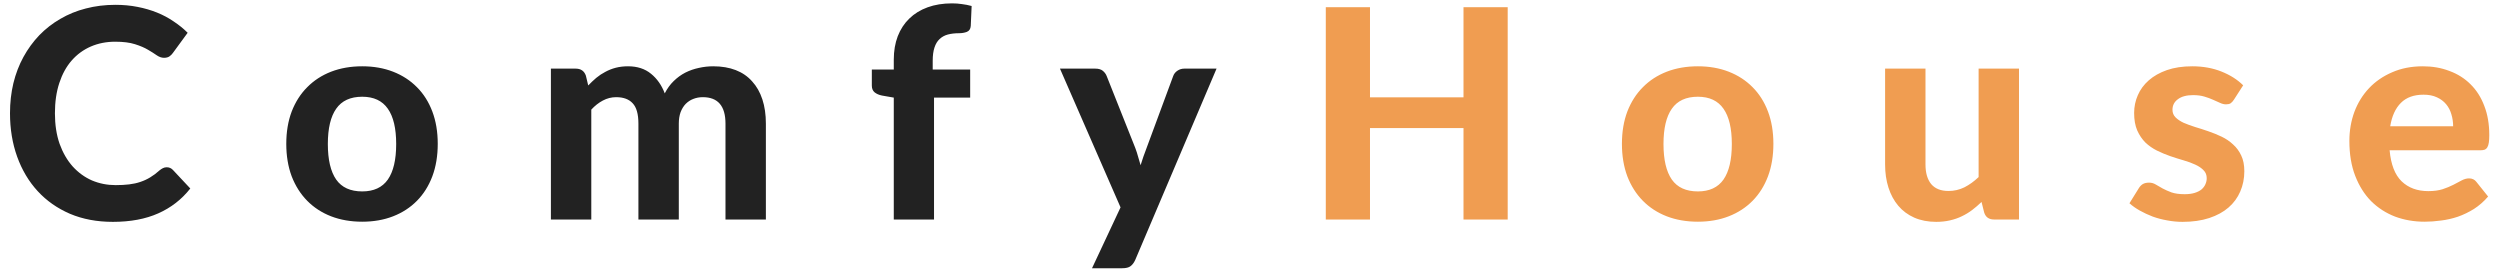
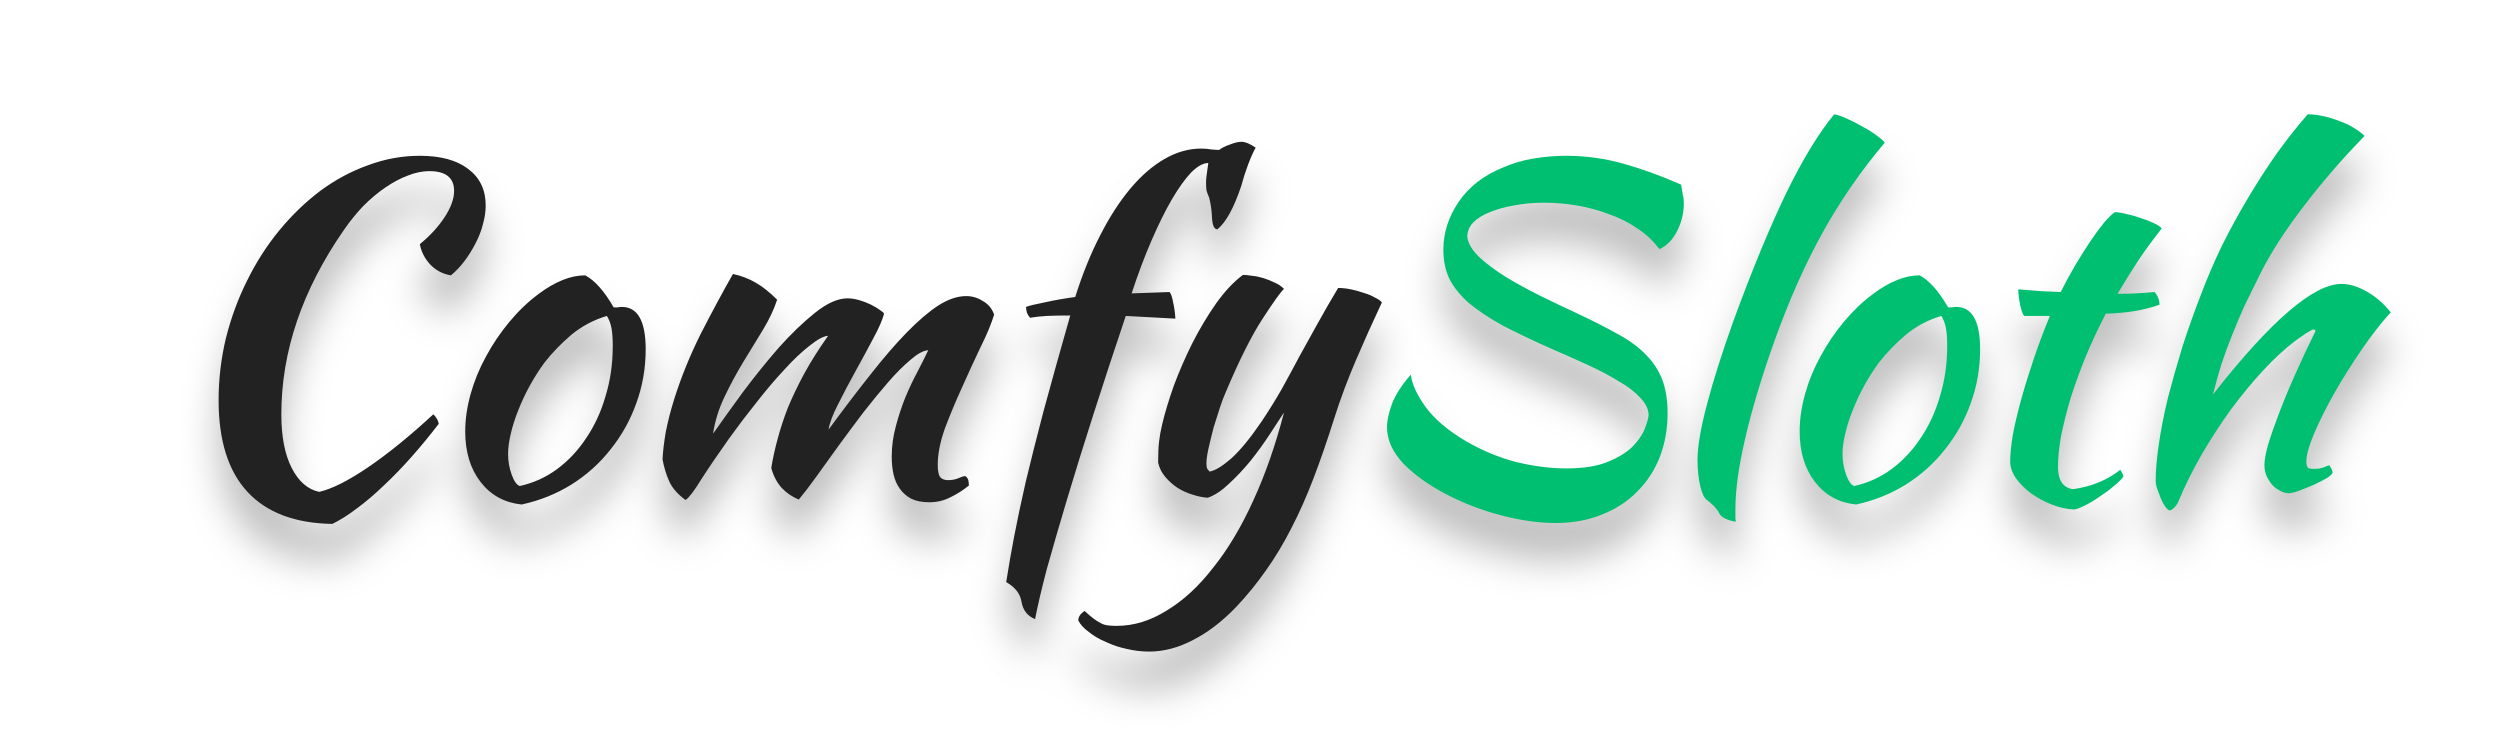
- <svg xmlns="http://www.w3.org/2000/svg" width="205" height="22" viewBox="0 0 205 22" fill="none">
-   <path d="M13.672 13.716C13.872 13.716 14.04 13.788 14.176 13.932L15.604 15.456C14.9 16.352 14.024 17.032 12.976 17.496C11.936 17.96 10.696 18.192 9.256 18.192C7.952 18.192 6.78 17.972 5.74 17.532C4.7 17.084 3.816 16.464 3.088 15.672C2.36 14.88 1.8 13.94 1.408 12.852C1.016 11.764 0.82 10.576 0.82 9.288C0.82 8.424 0.912 7.604 1.096 6.828C1.288 6.044 1.564 5.324 1.924 4.668C2.284 4.012 2.716 3.42 3.22 2.892C3.732 2.364 4.308 1.916 4.948 1.548C5.588 1.172 6.284 0.888 7.036 0.696C7.796 0.496 8.604 0.396 9.46 0.396C10.1 0.396 10.704 0.452 11.272 0.564C11.848 0.676 12.384 0.832 12.88 1.032C13.376 1.232 13.832 1.476 14.248 1.764C14.672 2.044 15.052 2.352 15.388 2.688L14.176 4.344C14.104 4.448 14.012 4.54 13.9 4.62C13.788 4.7 13.636 4.74 13.444 4.74C13.252 4.74 13.056 4.672 12.856 4.536C12.664 4.4 12.424 4.248 12.136 4.08C11.856 3.912 11.5 3.76 11.068 3.624C10.644 3.488 10.104 3.42 9.448 3.42C8.72 3.42 8.052 3.552 7.444 3.816C6.836 4.08 6.312 4.464 5.872 4.968C5.44 5.464 5.104 6.076 4.864 6.804C4.624 7.532 4.504 8.36 4.504 9.288C4.504 10.224 4.632 11.06 4.888 11.796C5.152 12.524 5.508 13.14 5.956 13.644C6.412 14.148 6.94 14.532 7.54 14.796C8.148 15.052 8.796 15.18 9.484 15.18C9.892 15.18 10.26 15.16 10.588 15.12C10.924 15.08 11.232 15.012 11.512 14.916C11.8 14.82 12.068 14.696 12.316 14.544C12.572 14.392 12.828 14.2 13.084 13.968C13.172 13.896 13.264 13.836 13.36 13.788C13.456 13.74 13.56 13.716 13.672 13.716ZM29.703 5.436C30.631 5.436 31.475 5.584 32.235 5.88C32.995 6.176 33.647 6.6 34.191 7.152C34.735 7.696 35.155 8.36 35.451 9.144C35.747 9.928 35.895 10.812 35.895 11.796C35.895 12.78 35.747 13.668 35.451 14.46C35.155 15.244 34.735 15.912 34.191 16.464C33.647 17.016 32.995 17.44 32.235 17.736C31.475 18.032 30.631 18.18 29.703 18.18C28.767 18.18 27.915 18.032 27.147 17.736C26.387 17.44 25.735 17.016 25.191 16.464C24.647 15.912 24.223 15.244 23.919 14.46C23.623 13.668 23.475 12.78 23.475 11.796C23.475 10.812 23.623 9.928 23.919 9.144C24.223 8.36 24.647 7.696 25.191 7.152C25.735 6.6 26.387 6.176 27.147 5.88C27.915 5.584 28.767 5.436 29.703 5.436ZM29.703 15.696C30.647 15.696 31.347 15.372 31.803 14.724C32.259 14.068 32.487 13.096 32.487 11.808C32.487 10.528 32.259 9.564 31.803 8.916C31.347 8.26 30.647 7.932 29.703 7.932C28.735 7.932 28.023 8.26 27.567 8.916C27.111 9.564 26.883 10.528 26.883 11.808C26.883 13.096 27.111 14.068 27.567 14.724C28.023 15.372 28.735 15.696 29.703 15.696ZM45.174 18V5.628H47.214C47.63 5.628 47.906 5.82 48.042 6.204L48.234 7.008C48.45 6.784 48.67 6.576 48.894 6.384C49.126 6.192 49.374 6.028 49.638 5.892C49.902 5.748 50.186 5.636 50.49 5.556C50.802 5.476 51.138 5.436 51.498 5.436C52.258 5.436 52.886 5.64 53.382 6.048C53.878 6.448 54.254 6.984 54.51 7.656C54.71 7.264 54.954 6.928 55.242 6.648C55.538 6.36 55.858 6.128 56.202 5.952C56.554 5.776 56.922 5.648 57.306 5.568C57.698 5.48 58.09 5.436 58.482 5.436C59.178 5.436 59.794 5.54 60.33 5.748C60.866 5.956 61.314 6.264 61.674 6.672C62.042 7.072 62.322 7.564 62.514 8.148C62.706 8.732 62.802 9.396 62.802 10.14V18H59.49V10.14C59.49 8.692 58.87 7.968 57.63 7.968C57.35 7.968 57.09 8.016 56.85 8.112C56.618 8.2 56.41 8.336 56.226 8.52C56.05 8.704 55.91 8.932 55.806 9.204C55.71 9.476 55.662 9.788 55.662 10.14V18H52.35V10.14C52.35 9.356 52.194 8.8 51.882 8.472C51.578 8.136 51.126 7.968 50.526 7.968C50.142 7.968 49.778 8.06 49.434 8.244C49.098 8.42 48.782 8.668 48.486 8.988V18H45.174ZM73.29 18V8.004L72.33 7.836C72.082 7.788 71.878 7.7 71.718 7.572C71.566 7.444 71.49 7.26 71.49 7.02V5.7H73.29V4.884C73.29 4.18 73.398 3.544 73.614 2.976C73.838 2.4 74.154 1.916 74.562 1.524C74.97 1.124 75.47 0.816 76.062 0.6C76.654 0.384 77.322 0.276 78.066 0.276C78.354 0.276 78.626 0.296 78.882 0.336C79.146 0.368 79.41 0.42 79.674 0.492L79.602 2.124C79.586 2.372 79.478 2.536 79.278 2.616C79.086 2.688 78.87 2.724 78.63 2.724C78.294 2.724 77.99 2.76 77.718 2.832C77.454 2.904 77.23 3.028 77.046 3.204C76.862 3.372 76.722 3.604 76.626 3.9C76.53 4.188 76.482 4.548 76.482 4.98V5.7H79.554V8.004H76.59V18H73.29ZM99.757 5.628L93.085 21.324C92.981 21.548 92.853 21.716 92.701 21.828C92.557 21.94 92.325 21.996 92.005 21.996H89.545L91.885 17.004L86.917 5.628H89.821C90.085 5.628 90.289 5.688 90.433 5.808C90.577 5.928 90.681 6.068 90.745 6.228L93.097 12.144C93.185 12.376 93.261 12.612 93.325 12.852C93.397 13.084 93.465 13.316 93.529 13.548C93.673 13.076 93.837 12.604 94.021 12.132L96.205 6.228C96.269 6.052 96.385 5.908 96.553 5.796C96.721 5.684 96.905 5.628 97.105 5.628H99.757Z" fill="#222222" />
-   <path d="M123.631 0.588V18H120.007V10.5H112.339V18H108.715V0.588H112.339V7.98H120.007V0.588H123.631ZM139.226 5.436C140.154 5.436 140.998 5.584 141.758 5.88C142.518 6.176 143.17 6.6 143.714 7.152C144.258 7.696 144.678 8.36 144.974 9.144C145.27 9.928 145.418 10.812 145.418 11.796C145.418 12.78 145.27 13.668 144.974 14.46C144.678 15.244 144.258 15.912 143.714 16.464C143.17 17.016 142.518 17.44 141.758 17.736C140.998 18.032 140.154 18.18 139.226 18.18C138.29 18.18 137.438 18.032 136.67 17.736C135.91 17.44 135.258 17.016 134.714 16.464C134.17 15.912 133.746 15.244 133.442 14.46C133.146 13.668 132.998 12.78 132.998 11.796C132.998 10.812 133.146 9.928 133.442 9.144C133.746 8.36 134.17 7.696 134.714 7.152C135.258 6.6 135.91 6.176 136.67 5.88C137.438 5.584 138.29 5.436 139.226 5.436ZM139.226 15.696C140.17 15.696 140.87 15.372 141.326 14.724C141.782 14.068 142.01 13.096 142.01 11.808C142.01 10.528 141.782 9.564 141.326 8.916C140.87 8.26 140.17 7.932 139.226 7.932C138.258 7.932 137.546 8.26 137.09 8.916C136.634 9.564 136.406 10.528 136.406 11.808C136.406 13.096 136.634 14.068 137.09 14.724C137.546 15.372 138.258 15.696 139.226 15.696ZM165.558 5.628V18H163.518C163.094 18 162.822 17.808 162.702 17.424L162.486 16.56C162.238 16.8 161.982 17.02 161.718 17.22C161.454 17.42 161.17 17.592 160.866 17.736C160.57 17.88 160.246 17.992 159.894 18.072C159.55 18.152 159.174 18.192 158.766 18.192C158.094 18.192 157.494 18.076 156.966 17.844C156.446 17.612 156.01 17.288 155.658 16.872C155.306 16.456 155.038 15.96 154.854 15.384C154.67 14.808 154.578 14.176 154.578 13.488V5.628H157.89V13.488C157.89 14.176 158.046 14.712 158.358 15.096C158.678 15.472 159.15 15.66 159.774 15.66C160.238 15.66 160.674 15.56 161.082 15.36C161.49 15.152 161.878 14.872 162.246 14.52V5.628H165.558ZM183.183 8.172C183.095 8.308 183.003 8.408 182.907 8.472C182.819 8.528 182.695 8.556 182.535 8.556C182.375 8.556 182.211 8.516 182.043 8.436C181.875 8.356 181.687 8.272 181.479 8.184C181.271 8.088 181.031 8 180.759 7.92C180.495 7.84 180.187 7.8 179.835 7.8C179.299 7.8 178.883 7.912 178.587 8.136C178.291 8.352 178.143 8.64 178.143 9C178.143 9.248 178.227 9.456 178.395 9.624C178.563 9.792 178.783 9.94 179.055 10.068C179.335 10.188 179.651 10.304 180.003 10.416C180.355 10.52 180.715 10.636 181.083 10.764C181.459 10.892 181.823 11.04 182.175 11.208C182.527 11.376 182.839 11.588 183.111 11.844C183.391 12.092 183.615 12.396 183.783 12.756C183.951 13.108 184.035 13.536 184.035 14.04C184.035 14.64 183.923 15.196 183.699 15.708C183.483 16.212 183.163 16.648 182.739 17.016C182.315 17.384 181.787 17.672 181.155 17.88C180.523 18.088 179.795 18.192 178.971 18.192C178.547 18.192 178.127 18.152 177.711 18.072C177.295 18 176.899 17.896 176.523 17.76C176.147 17.616 175.795 17.452 175.467 17.268C175.139 17.084 174.855 16.884 174.615 16.668L175.383 15.432C175.471 15.288 175.579 15.176 175.707 15.096C175.843 15.016 176.015 14.976 176.223 14.976C176.423 14.976 176.607 15.028 176.775 15.132C176.943 15.228 177.131 15.336 177.339 15.456C177.547 15.568 177.791 15.676 178.071 15.78C178.359 15.876 178.715 15.924 179.139 15.924C179.459 15.924 179.735 15.888 179.967 15.816C180.199 15.744 180.387 15.648 180.531 15.528C180.675 15.4 180.779 15.26 180.843 15.108C180.915 14.948 180.951 14.784 180.951 14.616C180.951 14.344 180.863 14.124 180.687 13.956C180.519 13.78 180.295 13.628 180.015 13.5C179.743 13.372 179.427 13.256 179.067 13.152C178.707 13.048 178.339 12.932 177.963 12.804C177.595 12.676 177.231 12.524 176.871 12.348C176.519 12.172 176.203 11.952 175.923 11.688C175.651 11.416 175.427 11.084 175.251 10.692C175.083 10.3 174.999 9.824 174.999 9.264C174.999 8.752 175.099 8.268 175.299 7.812C175.499 7.348 175.799 6.94 176.199 6.588C176.599 6.236 177.095 5.956 177.687 5.748C178.287 5.54 178.979 5.436 179.763 5.436C180.643 5.436 181.443 5.58 182.163 5.868C182.883 6.156 183.475 6.532 183.939 6.996L183.183 8.172ZM201.157 10.356C201.157 10.012 201.109 9.684 201.013 9.372C200.925 9.06 200.781 8.784 200.581 8.544C200.381 8.304 200.129 8.116 199.825 7.98C199.521 7.836 199.157 7.764 198.733 7.764C197.941 7.764 197.321 7.988 196.873 8.436C196.425 8.884 196.133 9.524 195.997 10.356H201.157ZM195.949 12.324C196.053 13.484 196.381 14.332 196.933 14.868C197.493 15.404 198.221 15.672 199.117 15.672C199.573 15.672 199.965 15.62 200.293 15.516C200.629 15.404 200.921 15.284 201.169 15.156C201.425 15.02 201.653 14.9 201.853 14.796C202.061 14.684 202.265 14.628 202.465 14.628C202.721 14.628 202.921 14.724 203.065 14.916L204.025 16.116C203.673 16.524 203.285 16.864 202.861 17.136C202.437 17.4 201.997 17.612 201.541 17.772C201.085 17.924 200.625 18.028 200.161 18.084C199.697 18.148 199.249 18.18 198.817 18.18C197.953 18.18 197.145 18.04 196.393 17.76C195.649 17.472 194.997 17.052 194.437 16.5C193.885 15.94 193.449 15.248 193.129 14.424C192.809 13.6 192.649 12.644 192.649 11.556C192.649 10.716 192.785 9.924 193.057 9.18C193.337 8.436 193.737 7.788 194.257 7.236C194.777 6.684 195.409 6.248 196.153 5.928C196.897 5.6 197.737 5.436 198.673 5.436C199.465 5.436 200.193 5.564 200.857 5.82C201.529 6.068 202.105 6.432 202.585 6.912C203.073 7.392 203.449 7.984 203.713 8.688C203.985 9.384 204.121 10.18 204.121 11.076C204.121 11.324 204.109 11.528 204.085 11.688C204.061 11.848 204.021 11.976 203.965 12.072C203.909 12.168 203.833 12.236 203.737 12.276C203.641 12.308 203.517 12.324 203.365 12.324H195.949Z" fill="#F09D51" />
+ <svg xmlns="http://www.w3.org/2000/svg" width="266" height="78" viewBox="0 0 266 78" fill="none">
+   <g filter="url(#filter0_d)">
+     <path d="M23.261 42.592C23.261 40.352 23.517 38.16 24.029 36.016C24.573 33.84 25.325 31.792 26.285 29.872C27.245 27.92 28.381 26.144 29.693 24.544C31.037 22.912 32.493 21.504 34.061 20.32C35.661 19.136 37.357 18.224 39.149 17.584C40.941 16.912 42.781 16.576 44.669 16.576C46.877 16.576 48.589 17.04 49.805 17.968C51.053 18.896 51.677 20.192 51.677 21.856C51.677 22.496 51.581 23.152 51.389 23.824C51.229 24.496 50.973 25.168 50.621 25.84C50.301 26.48 49.917 27.104 49.469 27.712C49.021 28.32 48.525 28.848 47.981 29.296C47.149 29.168 46.429 28.8 45.821 28.192C45.213 27.552 44.829 26.816 44.669 25.984C45.789 25.056 46.669 24.096 47.309 23.104C47.981 22.08 48.317 21.152 48.317 20.32C48.317 18.912 47.437 18.208 45.677 18.208C44.941 18.208 44.173 18.368 43.373 18.688C42.605 18.976 41.821 19.392 41.021 19.936C40.221 20.48 39.437 21.136 38.669 21.904C37.933 22.672 37.245 23.52 36.605 24.448C32.157 30.848 29.933 37.392 29.933 44.08C29.933 46.448 30.301 48.352 31.037 49.792C31.773 51.232 32.749 52.08 33.965 52.336C35.341 52.016 37.085 51.136 39.197 49.696C41.309 48.256 43.613 46.384 46.109 44.08C46.429 44.4 46.621 44.736 46.685 45.088C45.757 46.304 44.797 47.472 43.805 48.592C42.813 49.712 41.821 50.736 40.829 51.664C39.869 52.592 38.909 53.408 37.949 54.112C37.021 54.816 36.157 55.36 35.357 55.744C31.389 55.68 28.381 54.544 26.333 52.336C24.285 50.128 23.261 46.88 23.261 42.592ZM55.5 53.68C53.676 53.488 52.22 52.688 51.132 51.28C50.044 49.872 49.5 48.08 49.5 45.904C49.5 44.624 49.692 43.296 50.076 41.92C50.46 40.544 51.004 39.216 51.708 37.936C52.412 36.624 53.244 35.392 54.204 34.24C55.164 33.088 56.204 32.096 57.324 31.264C59.084 29.952 60.732 29.296 62.268 29.296C63.292 29.84 64.3 30.976 65.292 32.704C65.452 32.704 65.596 32.704 65.724 32.704C65.852 32.672 65.996 32.656 66.156 32.656C67.852 32.656 68.7 34.16 68.7 37.168C68.7 39.184 68.364 41.104 67.692 42.928C67.052 44.72 66.14 46.352 64.956 47.824C63.804 49.296 62.412 50.544 60.78 51.568C59.18 52.56 57.42 53.264 55.5 53.68ZM57.948 38.56C57.404 39.296 56.892 40.096 56.412 40.96C55.932 41.824 55.516 42.704 55.164 43.6C54.812 44.464 54.54 45.312 54.348 46.144C54.156 46.944 54.06 47.664 54.06 48.304C54.06 49.072 54.188 49.808 54.444 50.512C54.7 51.216 54.988 51.616 55.308 51.712C56.748 51.392 58.06 50.8 59.244 49.936C60.46 49.04 61.5 47.936 62.364 46.624C63.26 45.312 63.948 43.824 64.428 42.16C64.94 40.496 65.196 38.72 65.196 36.832C65.196 36 65.148 35.344 65.052 34.864C64.956 34.384 64.796 33.968 64.572 33.616C63.164 34.032 61.9 34.704 60.78 35.632C59.692 36.56 58.748 37.536 57.948 38.56ZM98.767 37.264C98.255 37.296 97.631 37.632 96.895 38.272C96.159 38.88 95.359 39.68 94.495 40.672C93.663 41.632 92.783 42.704 91.855 43.888C90.959 45.072 90.079 46.256 89.215 47.44C88.383 48.592 87.599 49.68 86.863 50.704C86.127 51.728 85.503 52.544 84.991 53.152C84.287 52.864 83.679 52.448 83.167 51.904C82.655 51.328 82.287 50.624 82.063 49.792C82.223 48.8 82.447 47.776 82.735 46.72C83.023 45.632 83.391 44.512 83.839 43.36C84.319 42.208 84.895 41.008 85.567 39.76C86.271 38.48 87.119 37.136 88.111 35.728C87.631 35.76 86.975 36.112 86.143 36.784C85.311 37.424 84.415 38.272 83.455 39.328C82.495 40.352 81.503 41.52 80.479 42.832C79.455 44.112 78.495 45.376 77.599 46.624C76.415 48.288 75.423 49.744 74.623 50.992C73.855 52.24 73.295 52.976 72.943 53.2C72.111 52.592 71.535 51.936 71.215 51.232C70.895 50.528 70.655 49.744 70.495 48.88C70.527 48.112 70.639 47.152 70.831 46C71.055 44.848 71.359 43.664 71.743 42.448C72.479 40.112 73.423 37.792 74.575 35.488C75.759 33.184 76.895 31.072 77.983 29.152C78.879 29.344 79.679 29.648 80.383 30.064C81.119 30.48 81.887 31.088 82.687 31.888C82.367 32.88 81.871 33.936 81.199 35.056C80.527 36.144 79.823 37.296 79.087 38.512C78.351 39.728 77.679 40.976 77.071 42.256C76.463 43.536 76.063 44.832 75.871 46.144C76.767 44.864 77.823 43.392 79.039 41.728C80.287 40.064 81.551 38.496 82.831 37.024C84.143 35.552 85.439 34.304 86.719 33.28C87.999 32.256 89.151 31.744 90.175 31.744C90.559 31.744 90.975 31.808 91.423 31.936C91.871 32.064 92.287 32.224 92.671 32.416C93.055 32.608 93.375 32.8 93.631 32.992C93.887 33.152 94.031 33.28 94.063 33.376C93.903 34.016 93.519 34.896 92.911 36.016C92.335 37.104 91.711 38.256 91.039 39.472C90.367 40.688 89.743 41.872 89.167 43.024C88.591 44.144 88.255 45.04 88.159 45.712C89.727 43.568 91.199 41.632 92.575 39.904C93.951 38.144 95.247 36.64 96.463 35.392C97.679 34.144 98.799 33.184 99.823 32.512C100.879 31.84 101.871 31.504 102.799 31.504C103.439 31.504 104.031 31.68 104.575 32.032C105.151 32.352 105.551 32.832 105.775 33.472C105.487 34.432 105.007 35.584 104.335 36.928C103.695 38.272 103.039 39.696 102.367 41.2C101.695 42.672 101.087 44.128 100.543 45.568C100.031 47.008 99.775 48.304 99.775 49.456C99.775 50.128 99.871 50.576 100.063 50.8C100.255 50.992 100.527 51.088 100.879 51.088C101.263 51.088 101.615 51.024 101.935 50.896C102.287 50.736 102.543 50.656 102.703 50.656C102.895 50.784 103.007 50.944 103.039 51.136C103.071 51.328 103.087 51.504 103.087 51.664C102.447 52.176 101.791 52.592 101.119 52.912C100.447 53.264 99.695 53.44 98.863 53.44C98.095 53.44 97.455 53.312 96.943 53.056C96.463 52.8 96.063 52.448 95.743 52C95.423 51.552 95.199 51.04 95.071 50.464C94.943 49.888 94.879 49.264 94.879 48.592C94.879 47.504 95.023 46.432 95.311 45.376C95.599 44.288 95.935 43.264 96.319 42.304C96.735 41.312 97.167 40.4 97.615 39.568C98.063 38.704 98.447 37.936 98.767 37.264ZM110.132 65.872C109.332 65.552 108.852 64.944 108.692 64.048C108.564 63.184 108.02 62.48 107.06 61.936C107.316 60.304 107.604 58.656 107.924 56.992C108.244 55.328 108.644 53.44 109.124 51.328C109.636 49.184 110.26 46.704 110.996 43.888C111.764 41.04 112.724 37.6 113.876 33.568C112.82 33.568 111.988 33.584 111.38 33.616C110.772 33.648 110.18 33.712 109.604 33.808C109.476 33.68 109.364 33.504 109.268 33.28C109.204 33.056 109.172 32.848 109.172 32.656C109.492 32.528 110.148 32.368 111.14 32.176C112.132 31.952 113.22 31.76 114.404 31.6C115.172 29.168 116.052 26.992 117.044 25.072C118.036 23.12 119.108 21.456 120.26 20.08C121.412 18.704 122.628 17.648 123.908 16.912C125.188 16.176 126.484 15.808 127.796 15.808C128.18 15.808 128.548 15.84 128.9 15.904C129.252 15.936 129.524 15.952 129.716 15.952C130.004 15.728 130.388 15.536 130.868 15.376C131.348 15.184 131.764 15.088 132.116 15.088C132.5 15.088 132.996 15.296 133.604 15.712C133.348 16.16 133.076 16.768 132.788 17.536C132.5 18.304 132.26 19.056 132.068 19.792C131.268 22.16 130.42 23.696 129.524 24.4C129.172 24.4 128.98 23.936 128.948 23.008C128.916 22.336 128.82 21.68 128.66 21.04C128.532 20.752 128.436 20.496 128.372 20.272C128.34 20.048 128.324 19.76 128.324 19.408C128.324 19.216 128.34 18.992 128.372 18.736C128.404 18.448 128.468 17.984 128.564 17.344C128.02 17.344 127.412 17.68 126.74 18.352C126.1 19.024 125.412 19.984 124.676 21.232C123.972 22.448 123.252 23.904 122.516 25.6C121.78 27.296 121.076 29.168 120.404 31.216L124.436 31.072C124.596 31.232 124.724 31.6 124.82 32.176C124.948 32.72 125.028 33.296 125.06 33.904L119.78 33.616C118.564 37.232 117.428 40.688 116.372 43.984C115.316 47.28 114.372 50.32 113.54 53.104C112.708 55.888 111.988 58.368 111.38 60.544C110.804 62.752 110.388 64.528 110.132 65.872ZM141.946 44.56C141.21 46.896 140.474 49.024 139.738 50.944C139.002 52.864 138.218 54.624 137.386 56.224C136.554 57.856 135.658 59.344 134.698 60.688C133.738 62.064 132.682 63.36 131.53 64.576C130.058 66.112 128.538 67.28 126.97 68.08C125.402 68.912 123.834 69.328 122.266 69.328C121.466 69.328 120.666 69.232 119.866 69.04C119.098 68.88 118.378 68.64 117.706 68.32C117.002 68.032 116.394 67.68 115.882 67.264C115.338 66.88 114.954 66.464 114.73 66.016C114.73 65.632 114.954 65.296 115.402 65.008C115.786 65.36 116.106 65.632 116.362 65.824C116.618 66.016 116.874 66.176 117.13 66.304C117.354 66.432 117.61 66.512 117.898 66.544C118.154 66.576 118.458 66.592 118.81 66.592C120.634 66.592 122.41 66.048 124.138 64.96C125.898 63.904 127.546 62.384 129.082 60.4C130.65 58.448 132.074 56.064 133.354 53.248C134.634 50.464 135.722 47.344 136.618 43.888C136.202 44.528 135.69 45.312 135.082 46.24C134.474 47.168 133.802 48.096 133.066 49.024C132.33 49.92 131.562 50.736 130.762 51.472C129.994 52.208 129.242 52.704 128.506 52.96C127.994 52.928 127.45 52.816 126.874 52.624C126.33 52.464 125.802 52.224 125.29 51.904C124.81 51.584 124.378 51.2 123.994 50.752C123.61 50.304 123.354 49.792 123.226 49.216C123.226 48.288 123.258 47.552 123.322 47.008C123.386 46.432 123.498 45.808 123.658 45.136C123.946 43.92 124.362 42.544 124.906 41.008C125.482 39.472 126.138 37.968 126.874 36.496C127.642 34.992 128.474 33.6 129.37 32.32C130.298 31.008 131.258 29.984 132.25 29.248C132.506 29.248 132.826 29.28 133.21 29.344C133.594 29.376 133.994 29.456 134.41 29.584C134.826 29.712 135.226 29.872 135.61 30.064C135.994 30.224 136.33 30.448 136.618 30.736C136.266 31.056 135.498 32.128 134.314 33.952C133.13 35.776 131.818 38.4 130.378 41.824C130.218 42.176 130.026 42.688 129.802 43.36C129.578 44.032 129.354 44.736 129.13 45.472C128.938 46.208 128.762 46.928 128.602 47.632C128.442 48.336 128.362 48.896 128.362 49.312C128.362 49.568 128.394 49.76 128.458 49.888C128.554 50.016 128.634 50.112 128.698 50.176C129.274 50.08 130.042 49.616 131.002 48.784C131.962 47.92 133.05 46.592 134.266 44.8C135.034 43.648 135.738 42.512 136.378 41.392C137.018 40.24 137.642 39.088 138.25 37.936C138.89 36.784 139.546 35.6 140.218 34.384C140.89 33.168 141.61 31.92 142.378 30.64C142.794 30.64 143.242 30.688 143.722 30.784C144.202 30.88 144.666 31.008 145.114 31.168C145.562 31.296 145.946 31.456 146.266 31.648C146.618 31.808 146.874 31.984 147.034 32.176C146.042 34.288 145.114 36.352 144.25 38.368C143.386 40.384 142.618 42.448 141.946 44.56Z" fill="#222222" />
+     <path d="M178.871 19.648C178.967 20.192 179.031 20.576 179.063 20.8C179.127 20.992 179.159 21.264 179.159 21.616C179.159 22.672 178.919 23.664 178.439 24.592C177.991 25.488 177.367 26.128 176.567 26.512C175.927 25.648 175.143 24.912 174.215 24.304C173.287 23.664 172.263 23.152 171.143 22.768C170.055 22.352 168.919 22.048 167.735 21.856C166.551 21.664 165.399 21.568 164.279 21.568C163.159 21.568 162.103 21.664 161.111 21.856C160.151 22.016 159.287 22.256 158.519 22.576C157.783 22.864 157.191 23.232 156.743 23.68C156.327 24.128 156.119 24.64 156.119 25.216C156.215 25.92 156.647 26.64 157.415 27.376C158.183 28.08 159.127 28.784 160.247 29.488C161.367 30.16 162.599 30.832 163.943 31.504C165.319 32.176 166.663 32.816 167.975 33.424C169.607 34.192 171.015 34.912 172.199 35.584C173.383 36.224 174.359 36.944 175.127 37.744C175.895 38.512 176.471 39.392 176.855 40.384C177.239 41.376 177.431 42.576 177.431 43.984C177.431 45.616 177.159 47.152 176.615 48.592C176.071 50 175.271 51.232 174.215 52.288C173.191 53.344 171.943 54.16 170.471 54.736C168.999 55.344 167.351 55.648 165.527 55.648C163.735 55.648 161.799 55.376 159.719 54.832C157.639 54.288 155.687 53.536 153.863 52.576C152.071 51.648 150.567 50.576 149.351 49.36C148.167 48.112 147.575 46.8 147.575 45.424C147.575 44.784 147.751 43.968 148.103 42.976C148.487 41.984 149.159 40.944 150.119 39.856C150.215 40.816 150.727 41.952 151.655 43.264C152.615 44.576 154.039 45.792 155.927 46.912C157.687 47.936 159.495 48.688 161.351 49.168C163.239 49.616 164.999 49.84 166.631 49.84C168.423 49.84 169.879 49.616 170.999 49.168C172.119 48.72 172.999 48.192 173.639 47.584C174.279 46.944 174.727 46.304 174.983 45.664C175.239 45.024 175.383 44.512 175.415 44.128C175.383 43.488 175.079 42.88 174.503 42.304C173.959 41.696 173.207 41.12 172.247 40.576C171.319 40 170.231 39.424 168.983 38.848C167.735 38.272 166.439 37.696 165.095 37.12C163.079 36.224 161.335 35.392 159.863 34.624C158.423 33.824 157.223 33.024 156.263 32.224C155.335 31.392 154.647 30.528 154.199 29.632C153.783 28.736 153.575 27.712 153.575 26.56C153.575 24.768 154.119 23.072 155.207 21.472C156.295 19.872 157.863 18.656 159.911 17.824C160.935 17.376 162.023 17.056 163.175 16.864C164.359 16.672 165.511 16.576 166.631 16.576C168.743 16.576 170.807 16.864 172.823 17.44C174.839 18.016 176.855 18.752 178.871 19.648ZM180.616 48.928C180.616 47.52 180.952 45.552 181.624 43.024C182.296 40.464 183.24 37.488 184.456 34.096C186.44 28.688 188.296 24.192 190.024 20.608C191.784 16.992 193.496 14.176 195.16 12.16C195.544 12.224 196.008 12.384 196.552 12.64C197.128 12.896 197.688 13.184 198.232 13.504C198.776 13.792 199.256 14.096 199.672 14.416C200.12 14.736 200.408 14.992 200.536 15.184C198.04 18.128 195.848 21.296 193.96 24.688C192.072 28.08 190.344 31.968 188.776 36.352C187.432 40.128 186.408 43.536 185.704 46.576C185 49.584 184.648 52.096 184.648 54.112C184.648 54.656 184.648 54.992 184.648 55.12C184.648 55.248 184.664 55.376 184.696 55.504C184.248 55.44 183.864 55.328 183.544 55.168C183.224 55.008 183.016 54.816 182.92 54.592C182.856 54.432 182.68 54.192 182.392 53.872C182.104 53.584 181.848 53.36 181.624 53.2C181.336 53.008 181.096 52.512 180.904 51.712C180.712 50.88 180.616 49.952 180.616 48.928ZM197.484 53.68C195.66 53.488 194.204 52.688 193.116 51.28C192.028 49.872 191.484 48.08 191.484 45.904C191.484 44.624 191.676 43.296 192.06 41.92C192.444 40.544 192.988 39.216 193.692 37.936C194.396 36.624 195.228 35.392 196.188 34.24C197.148 33.088 198.188 32.096 199.308 31.264C201.068 29.952 202.716 29.296 204.252 29.296C205.276 29.84 206.284 30.976 207.276 32.704C207.436 32.704 207.58 32.704 207.708 32.704C207.836 32.672 207.98 32.656 208.14 32.656C209.836 32.656 210.684 34.16 210.684 37.168C210.684 39.184 210.348 41.104 209.676 42.928C209.036 44.72 208.124 46.352 206.94 47.824C205.788 49.296 204.396 50.544 202.764 51.568C201.164 52.56 199.404 53.264 197.484 53.68ZM199.932 38.56C199.388 39.296 198.876 40.096 198.396 40.96C197.916 41.824 197.5 42.704 197.148 43.6C196.796 44.464 196.524 45.312 196.332 46.144C196.14 46.944 196.044 47.664 196.044 48.304C196.044 49.072 196.172 49.808 196.428 50.512C196.684 51.216 196.972 51.616 197.292 51.712C198.732 51.392 200.044 50.8 201.228 49.936C202.444 49.04 203.484 47.936 204.348 46.624C205.244 45.312 205.932 43.824 206.412 42.16C206.924 40.496 207.18 38.72 207.18 36.832C207.18 36 207.132 35.344 207.036 34.864C206.94 34.384 206.78 33.968 206.556 33.616C205.148 34.032 203.884 34.704 202.764 35.632C201.676 36.56 200.732 37.536 199.932 38.56ZM215.371 33.616C215.211 33.424 215.067 33.024 214.939 32.416C214.811 31.776 214.747 31.232 214.747 30.784C215.579 30.848 216.379 30.912 217.147 30.976C217.915 31.008 218.619 31.04 219.259 31.072C219.739 30.112 220.251 29.168 220.795 28.24C221.371 27.28 221.915 26.416 222.427 25.648C222.971 24.848 223.467 24.176 223.915 23.632C224.395 23.088 224.763 22.736 225.019 22.576C225.339 22.576 225.739 22.64 226.219 22.768C226.731 22.864 227.243 23.008 227.755 23.2C228.267 23.36 228.731 23.536 229.147 23.728C229.563 23.92 229.851 24.112 230.011 24.304C229.051 25.52 228.219 26.656 227.515 27.712C226.843 28.736 226.107 29.92 225.307 31.264C225.947 31.264 226.587 31.248 227.227 31.216C227.899 31.184 228.571 31.136 229.243 31.072C229.403 31.232 229.531 31.44 229.627 31.696C229.723 31.92 229.771 32.16 229.771 32.416C228.203 32.992 226.299 33.312 224.059 33.376C223.259 34.912 222.539 36.448 221.899 37.984C221.291 39.488 220.763 40.944 220.315 42.352C219.899 43.76 219.563 45.088 219.307 46.336C219.083 47.584 218.971 48.704 218.971 49.696C218.971 51.104 219.499 51.888 220.555 52.048C221.515 51.92 222.427 51.68 223.291 51.328C224.155 50.976 224.923 50.528 225.595 49.984C225.787 50.272 225.899 50.512 225.931 50.704C225.739 50.992 225.403 51.328 224.923 51.712C224.475 52.096 223.979 52.464 223.435 52.816C222.891 53.2 222.363 53.52 221.851 53.776C221.339 54.032 220.955 54.176 220.699 54.208C219.899 54.176 219.099 54 218.299 53.68C217.499 53.36 216.763 52.96 216.091 52.48C215.451 52 214.923 51.472 214.507 50.896C214.091 50.288 213.883 49.696 213.883 49.12C213.883 48.352 213.979 47.392 214.171 46.24C214.395 45.056 214.699 43.776 215.083 42.4C215.467 41.024 215.915 39.584 216.427 38.08C216.939 36.576 217.499 35.088 218.107 33.616H215.371ZM229.366 51.184C229.366 50.064 229.478 48.752 229.702 47.248C229.926 45.712 230.246 44.08 230.662 42.352C231.11 40.624 231.622 38.816 232.198 36.928C232.806 35.04 233.478 33.152 234.214 31.264C234.854 29.568 235.59 27.856 236.422 26.128C237.286 24.4 238.214 22.704 239.206 21.04C240.198 19.376 241.222 17.792 242.278 16.288C243.366 14.784 244.454 13.408 245.542 12.16C246.054 12.16 246.598 12.224 247.174 12.352C247.782 12.48 248.358 12.656 248.902 12.88C249.478 13.072 249.99 13.312 250.438 13.6C250.918 13.888 251.302 14.176 251.59 14.464C249.19 16.928 247.03 19.424 245.11 21.952C243.19 24.448 241.67 26.8 240.55 29.008C239.942 30.224 239.382 31.36 238.87 32.416C238.39 33.472 237.942 34.528 237.526 35.584C237.11 36.608 236.726 37.648 236.374 38.704C236.054 39.728 235.75 40.816 235.462 41.968C241.606 34.128 246.166 30.208 249.142 30.208C249.974 30.208 250.87 30.48 251.83 31.024C252.79 31.568 253.638 32.304 254.374 33.232C253.382 34.32 252.358 35.632 251.302 37.168C250.246 38.704 249.27 40.256 248.374 41.824C247.51 43.36 246.79 44.8 246.214 46.144C245.67 47.456 245.398 48.432 245.398 49.072C245.398 49.392 245.446 49.616 245.542 49.744C245.638 49.84 245.846 49.888 246.166 49.888C246.646 49.888 247.03 49.824 247.318 49.696C247.606 49.568 247.782 49.504 247.846 49.504C248.006 49.76 248.102 49.936 248.134 50.032C248.166 50.128 248.182 50.208 248.182 50.272C248.182 50.4 247.99 50.592 247.606 50.848C247.222 51.072 246.758 51.312 246.214 51.568C245.702 51.792 245.19 52 244.678 52.192C244.166 52.384 243.782 52.48 243.526 52.48C243.206 52.48 242.886 52.384 242.566 52.192C242.246 52.032 241.958 51.808 241.702 51.52C241.478 51.232 241.286 50.912 241.126 50.56C240.998 50.208 240.934 49.84 240.934 49.456C240.934 48.976 241.062 48.272 241.318 47.344C241.606 46.384 241.99 45.28 242.47 44.032C242.95 42.752 243.526 41.36 244.198 39.856C244.87 38.352 245.59 36.816 246.358 35.248C246.358 35.12 246.294 35.056 246.166 35.056C246.07 35.056 245.814 35.184 245.398 35.44C245.014 35.696 244.646 35.952 244.294 36.208C243.142 37.072 241.974 38.144 240.79 39.424C239.638 40.672 238.502 42.048 237.382 43.552C236.294 45.056 235.254 46.656 234.262 48.352C233.302 50.016 232.47 51.696 231.766 53.392C231.67 53.616 231.526 53.824 231.334 54.016C231.142 54.208 230.982 54.304 230.854 54.304C230.758 54.304 230.614 54.192 230.422 53.968C230.262 53.744 230.102 53.456 229.942 53.104C229.814 52.784 229.686 52.448 229.558 52.096C229.43 51.744 229.366 51.44 229.366 51.184Z" fill="#01bf71" />
+   </g>
+   <defs>
+     <filter id="filter0_d" x="19.261" y="12.16" width="239.113" height="65.168" filterUnits="userSpaceOnUse" color-interpolation-filters="sRGB">
+       <feFlood flood-opacity="0" result="BackgroundImageFix" />
+       <feColorMatrix in="SourceAlpha" type="matrix" values="0 0 0 0 0 0 0 0 0 0 0 0 0 0 0 0 0 0 127 0" />
+       <feOffset dy="4" />
+       <feGaussianBlur stdDeviation="2" />
+       <feColorMatrix type="matrix" values="0 0 0 0 0 0 0 0 0 0 0 0 0 0 0 0 0 0 0.25 0" />
+       <feBlend mode="normal" in2="BackgroundImageFix" result="effect1_dropShadow" />
+       <feBlend mode="normal" in="SourceGraphic" in2="effect1_dropShadow" result="shape" />
+     </filter>
+   </defs>
</svg>
